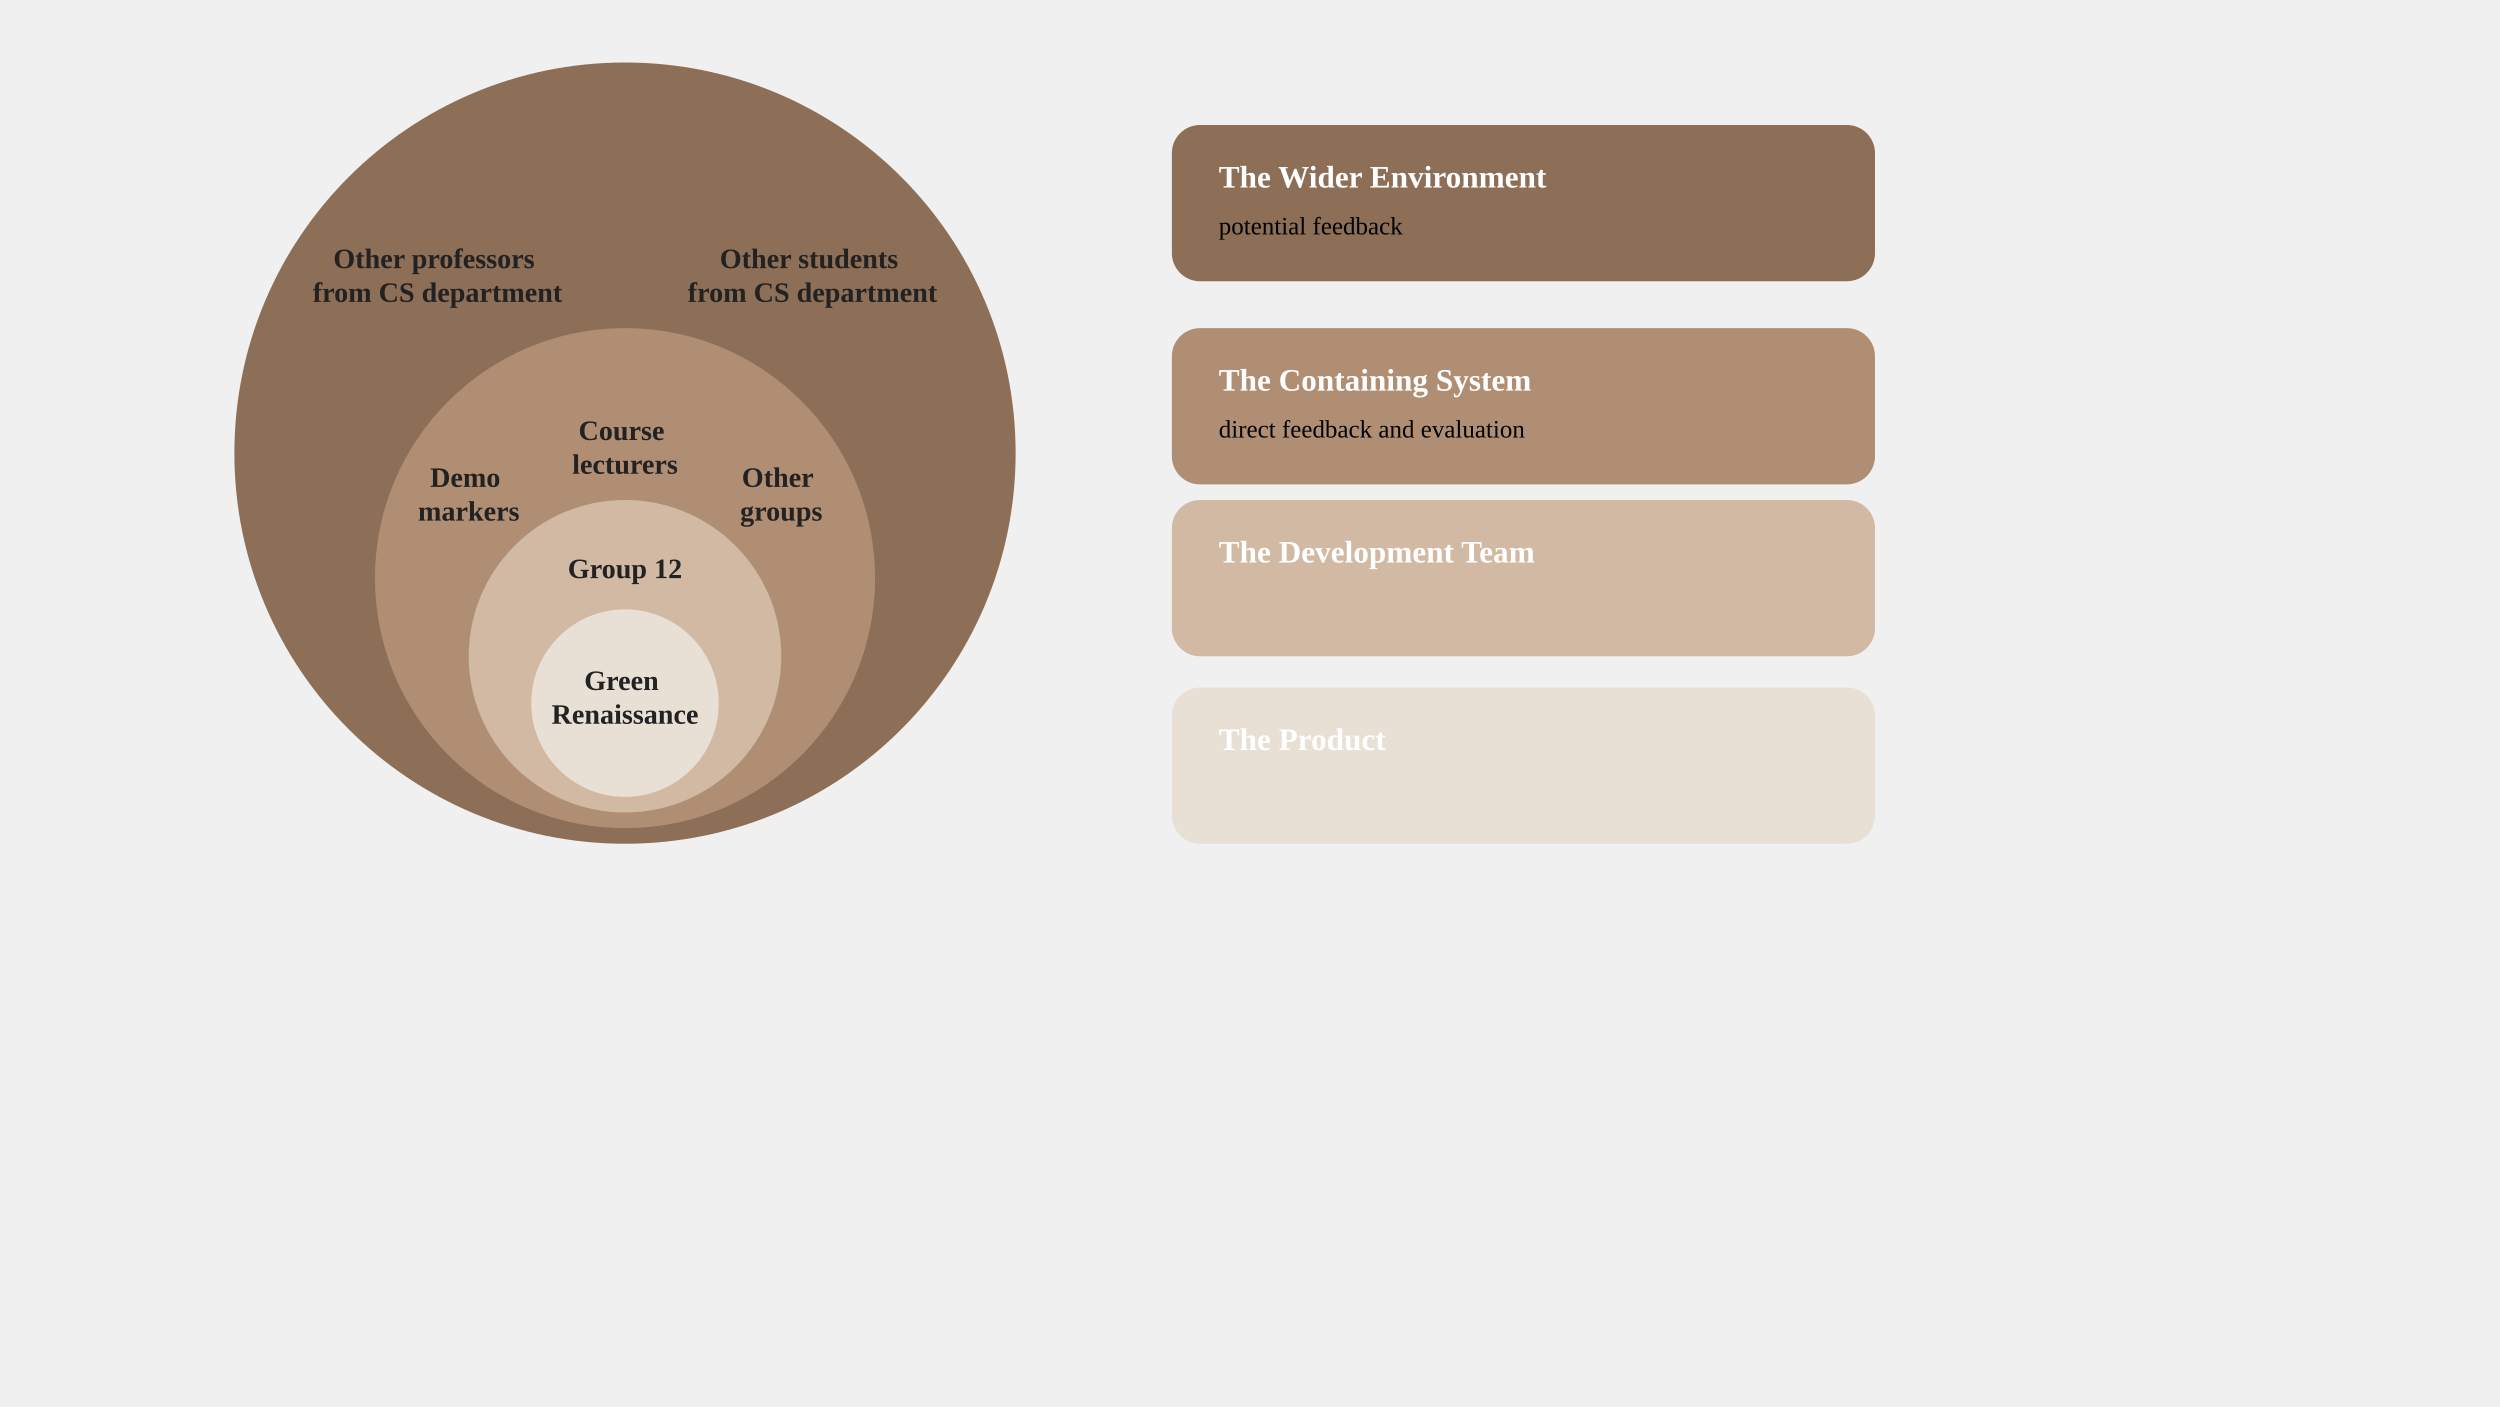
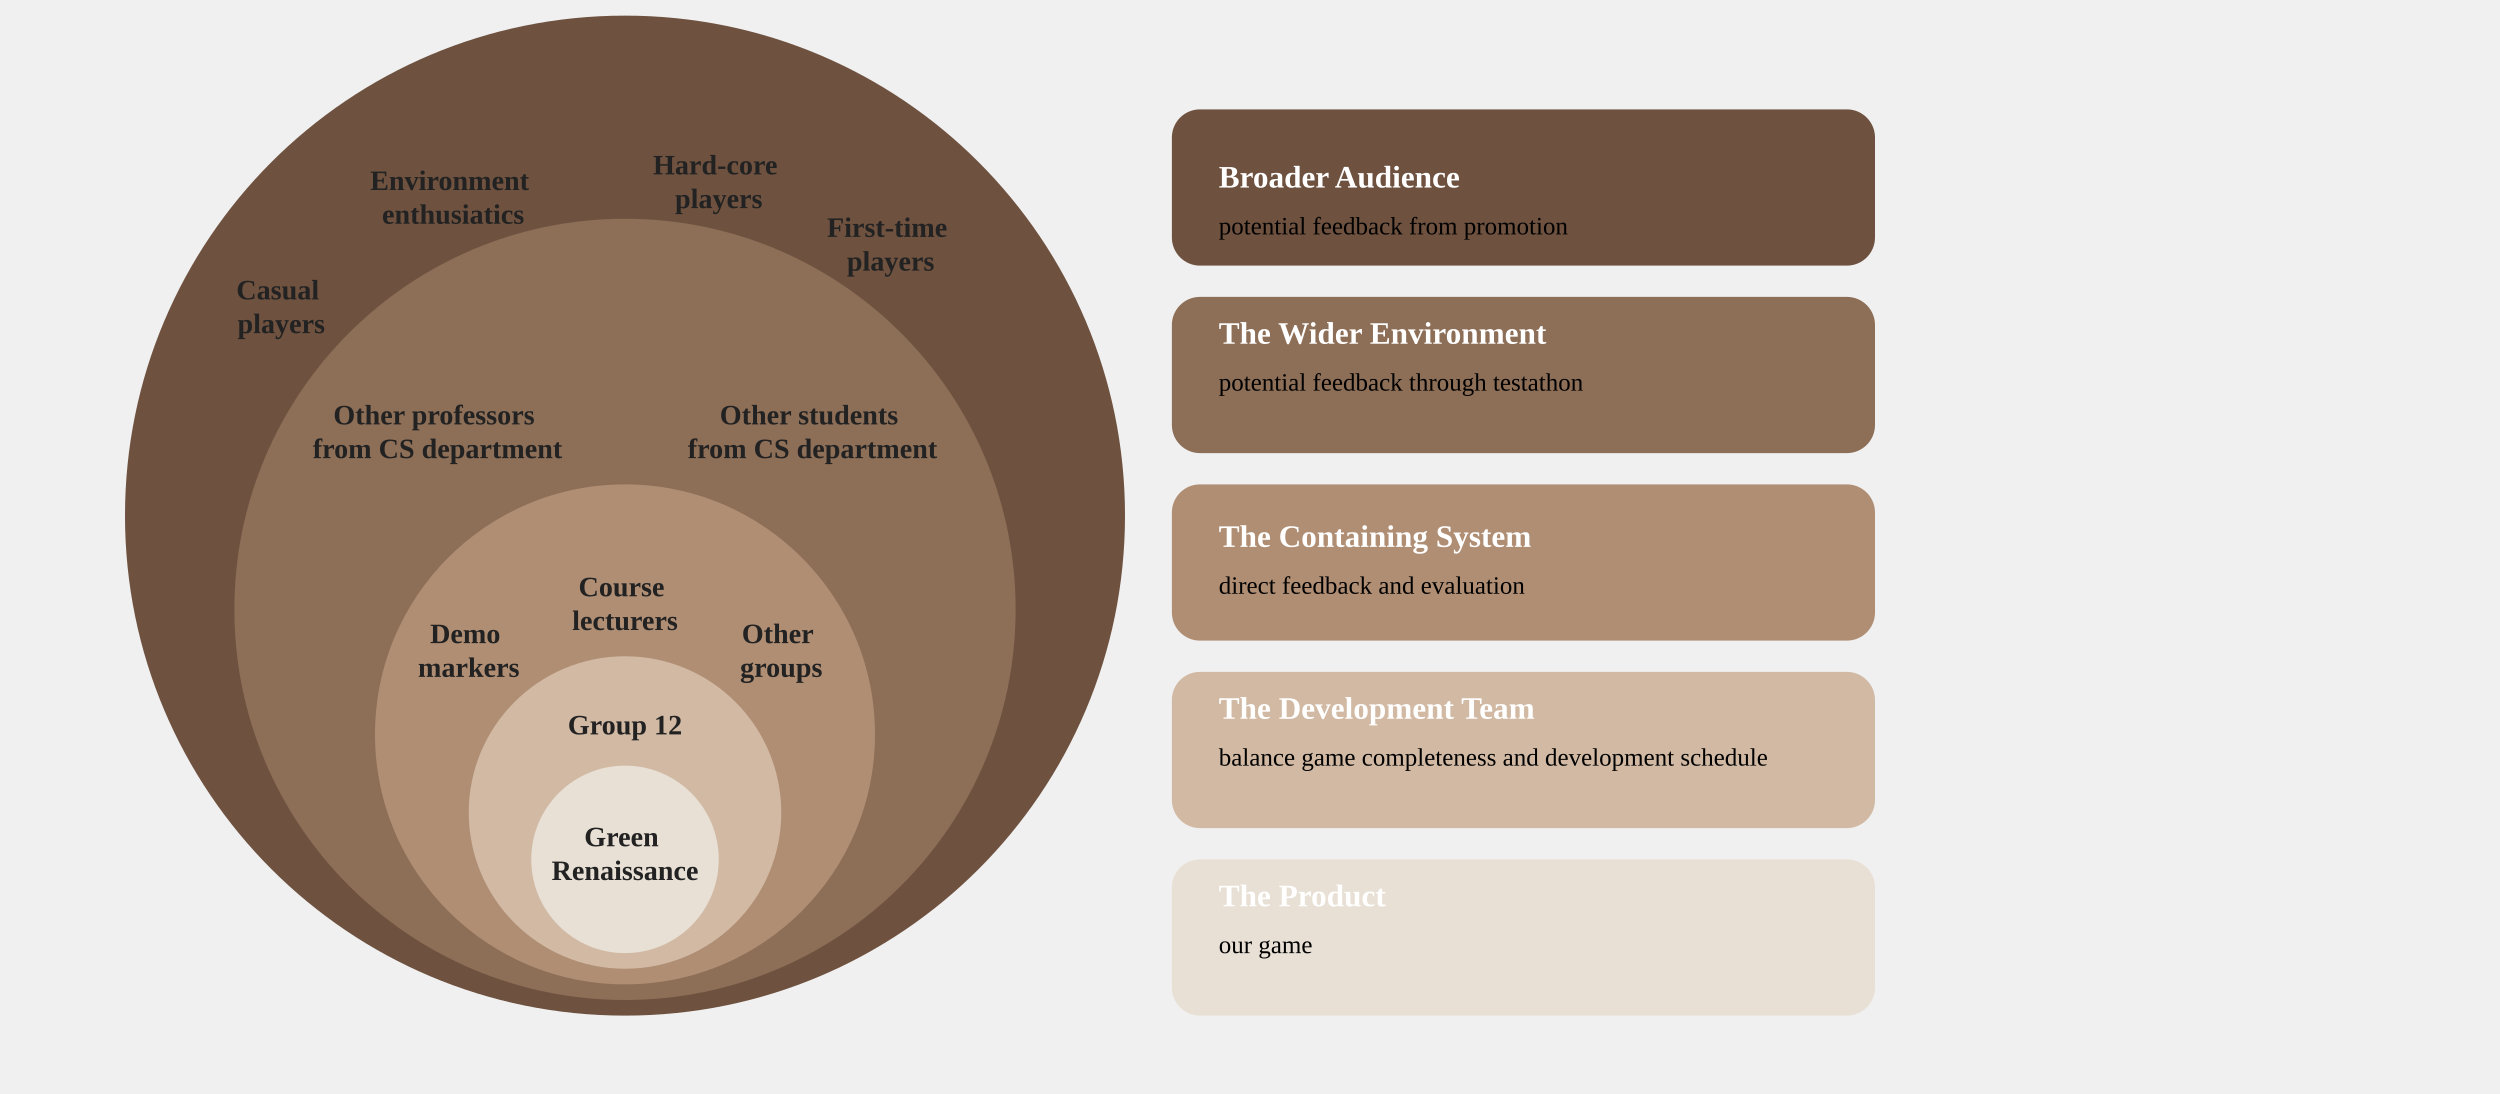
- <svg xmlns="http://www.w3.org/2000/svg" width="1600" height="900" viewBox="0 0 1600 900">
+ <svg xmlns="http://www.w3.org/2000/svg" width="1600" height="700" viewBox="0 0 1600 700">
  <style>
      .circle { transition: filter 0.2s, stroke 0.2s; }
      .info-box { transition: filter 0.2s, stroke 0.2s; }
      .hover-group:hover .circle,
      .hover-group:hover .info-box {
        filter: brightness(1.15);
        stroke: #333;
        stroke-width: 4;
      }
      .hover-group:hover .info-title { fill: #3e2c1c; }
      .hover-group:hover .info-desc { fill: #000; }
      .info-title { font-size: 20px; font-weight: bold; fill: #fff; }
      .info-desc { font-size: 16px; }
      .circle-label { font-size: 48px; font-weight: bold; fill: #fff; text-anchor: middle; }
      .circle-sub { font-size: 18px; fill: #222; text-anchor: middle; }
    </style>
  <g>
    <g class="hover-group">
-       <circle class="circle" cx="400" cy="290" r="250" fill="#8d6e57" />
-       <text class="circle-sub" x="280" y="150" font-size="22" font-weight="bold">
+       <circle class="circle" cx="400" cy="330" r="320" fill="#6e513f" />
+       <text class="circle-sub" x="180" y="170" font-size="22" font-weight="bold">
+         <tspan x="180" dy="1.2em">Casual</tspan>
+         <tspan x="180" dy="1.2em">players</tspan>
+       </text>
+       <text class="circle-sub" x="290" y="100" font-size="22" font-weight="bold">
+         <tspan x="290" dy="1.2em">Environment</tspan>
+         <tspan x="290" dy="1.2em">enthusiatics</tspan>
+       </text>
+       <text class="circle-sub" x="460" y="90" font-size="22" font-weight="bold">
+         <tspan x="460" dy="1.2em">Hard-core</tspan>
+         <tspan x="460" dy="1.2em">players</tspan>
+       </text>
+       <text class="circle-sub" x="570" y="130" font-size="22" font-weight="bold">
+         <tspan x="570" dy="1.2em">First-time</tspan>
+         <tspan x="570" dy="1.2em">players</tspan>
+       </text>
+       <text class="circle-sub" x="400" y="420" font-size="22" font-weight="bold">
+         </text>
+       <rect class="info-box" x="750" y="70" width="450" height="100" rx="18" fill="#6e513f" />
+       <text class="info-title" x="780" y="120">Broader Audience</text>
+       <text class="info-desc" x="780" y="150">
+                 potential feedback from promotion
+         </text>
+     </g>
+     <g class="hover-group">
+       <circle class="circle" cx="400" cy="390" r="250" fill="#8d6e57" />
+       <text class="circle-sub" x="280" y="250" font-size="22" font-weight="bold">
        <tspan x="280" dy="1.2em">Other professors</tspan>
        <tspan x="280" dy="1.2em">from CS department</tspan>
      </text>
-       <text class="circle-sub" x="520" y="150" font-size="22" font-weight="bold">
+       <text class="circle-sub" x="520" y="250" font-size="22" font-weight="bold">
        <tspan x="520" dy="1.2em">Other students</tspan>
        <tspan x="520" dy="1.2em">from CS department</tspan>
      </text>
-       <text class="circle-sub" x="400" y="420" font-size="22" font-weight="bold">
+       <text class="circle-sub" x="400" y="520" font-size="22" font-weight="bold">
        </text>
-       <rect class="info-box" x="750" y="80" width="450" height="100" rx="18" fill="#8d6e57" />
-       <text class="info-title" x="780" y="120">The Wider Environment</text>
-       <text class="info-desc" x="780" y="150">
-                 potential feedback
+       <rect class="info-box" x="750" y="190" width="450" height="100" rx="18" fill="#8d6e57" />
+       <text class="info-title" x="780" y="220">The Wider Environment</text>
+       <text class="info-desc" x="780" y="250">
+                 potential feedback through testathon
        </text>
    </g>
    <g class="hover-group">
-       <circle class="circle" cx="400" cy="370" r="160" fill="#b08e74" />
-       <text class="circle-sub" x="400" y="260" font-size="22" font-weight="bold">
+       <circle class="circle" cx="400" cy="470" r="160" fill="#b08e74" />
+       <text class="circle-sub" x="400" y="360" font-size="22" font-weight="bold">
        <tspan x="400" dy="1.2em">Course</tspan>
        <tspan x="400" dy="1.2em">lecturers</tspan>
      </text>
-       <text class="circle-sub" x="300" y="290" font-size="22" font-weight="bold">
+       <text class="circle-sub" x="300" y="390" font-size="22" font-weight="bold">
        <tspan x="300" dy="1.2em">Demo</tspan>
        <tspan x="300" dy="1.2em">markers</tspan>
      </text>
-       <text class="circle-sub" x="500" y="290" font-size="22" font-weight="bold">
+       <text class="circle-sub" x="500" y="390" font-size="22" font-weight="bold">
        <tspan x="500" dy="1.2em">Other</tspan>
        <tspan x="500" dy="1.2em">groups</tspan>
      </text>
-       <rect class="info-box" x="750" y="210" width="450" height="100" rx="18" fill="#b08e74" />
-       <text class="info-title" x="780" y="250">The Containing System</text>
-       <text class="info-desc" x="780" y="280">
+       <rect class="info-box" x="750" y="310" width="450" height="100" rx="18" fill="#b08e74" />
+       <text class="info-title" x="780" y="350">The Containing System</text>
+       <text class="info-desc" x="780" y="380">
            direct feedback and evaluation
        </text>
    </g>
    <g class="hover-group">
-       <circle class="circle" cx="400" cy="420" r="100" fill="#d1b9a3" />
-       <text class="circle-sub" x="400" y="370" font-size="22" font-weight="bold">
+       <circle class="circle" cx="400" cy="520" r="100" fill="#d1b9a3" />
+       <text class="circle-sub" x="400" y="470" font-size="22" font-weight="bold">
            Group 12
        </text>
-       <rect class="info-box" x="750" y="320" width="450" height="100" rx="18" fill="#d1b9a3" />
-       <text class="info-title" x="780" y="360">The Development Team</text>
-       <text class="info-desc" x="780" y="390">
-             
+       <rect class="info-box" x="750" y="430" width="450" height="100" rx="18" fill="#d1b9a3" />
+       <text class="info-title" x="780" y="460">The Development Team</text>
+       <text class="info-desc" x="780" y="490">
+             balance game completeness and development schedule
        </text>
    </g>
    <g class="hover-group">
-       <circle class="circle" cx="400" cy="450" r="60" fill="#e8e0d5" />
-       <text class="circle-sub" x="400" y="420" font-size="22" font-weight="bold">
+       <circle class="circle" cx="400" cy="550" r="60" fill="#e8e0d5" />
+       <text class="circle-sub" x="400" y="520" font-size="22" font-weight="bold">
        <tspan x="400" dy="1.2em">Green</tspan>
        <tspan x="400" dy="1.2em">Renaissance</tspan>
      </text>
-       <rect class="info-box" x="750" y="440" width="450" height="100" rx="18" fill="#e8e0d5" />
-       <text class="info-title" x="780" y="480" fill="#3e2c1c">The Product</text>
-       <text class="info-desc" x="780" y="510">
+       <rect class="info-box" x="750" y="550" width="450" height="100" rx="18" fill="#e8e0d5" />
+       <text class="info-title" x="780" y="580">The Product</text>
+       <text class="info-desc" x="780" y="610">
+           our game
        </text>
    </g>
  </g>
</svg>
